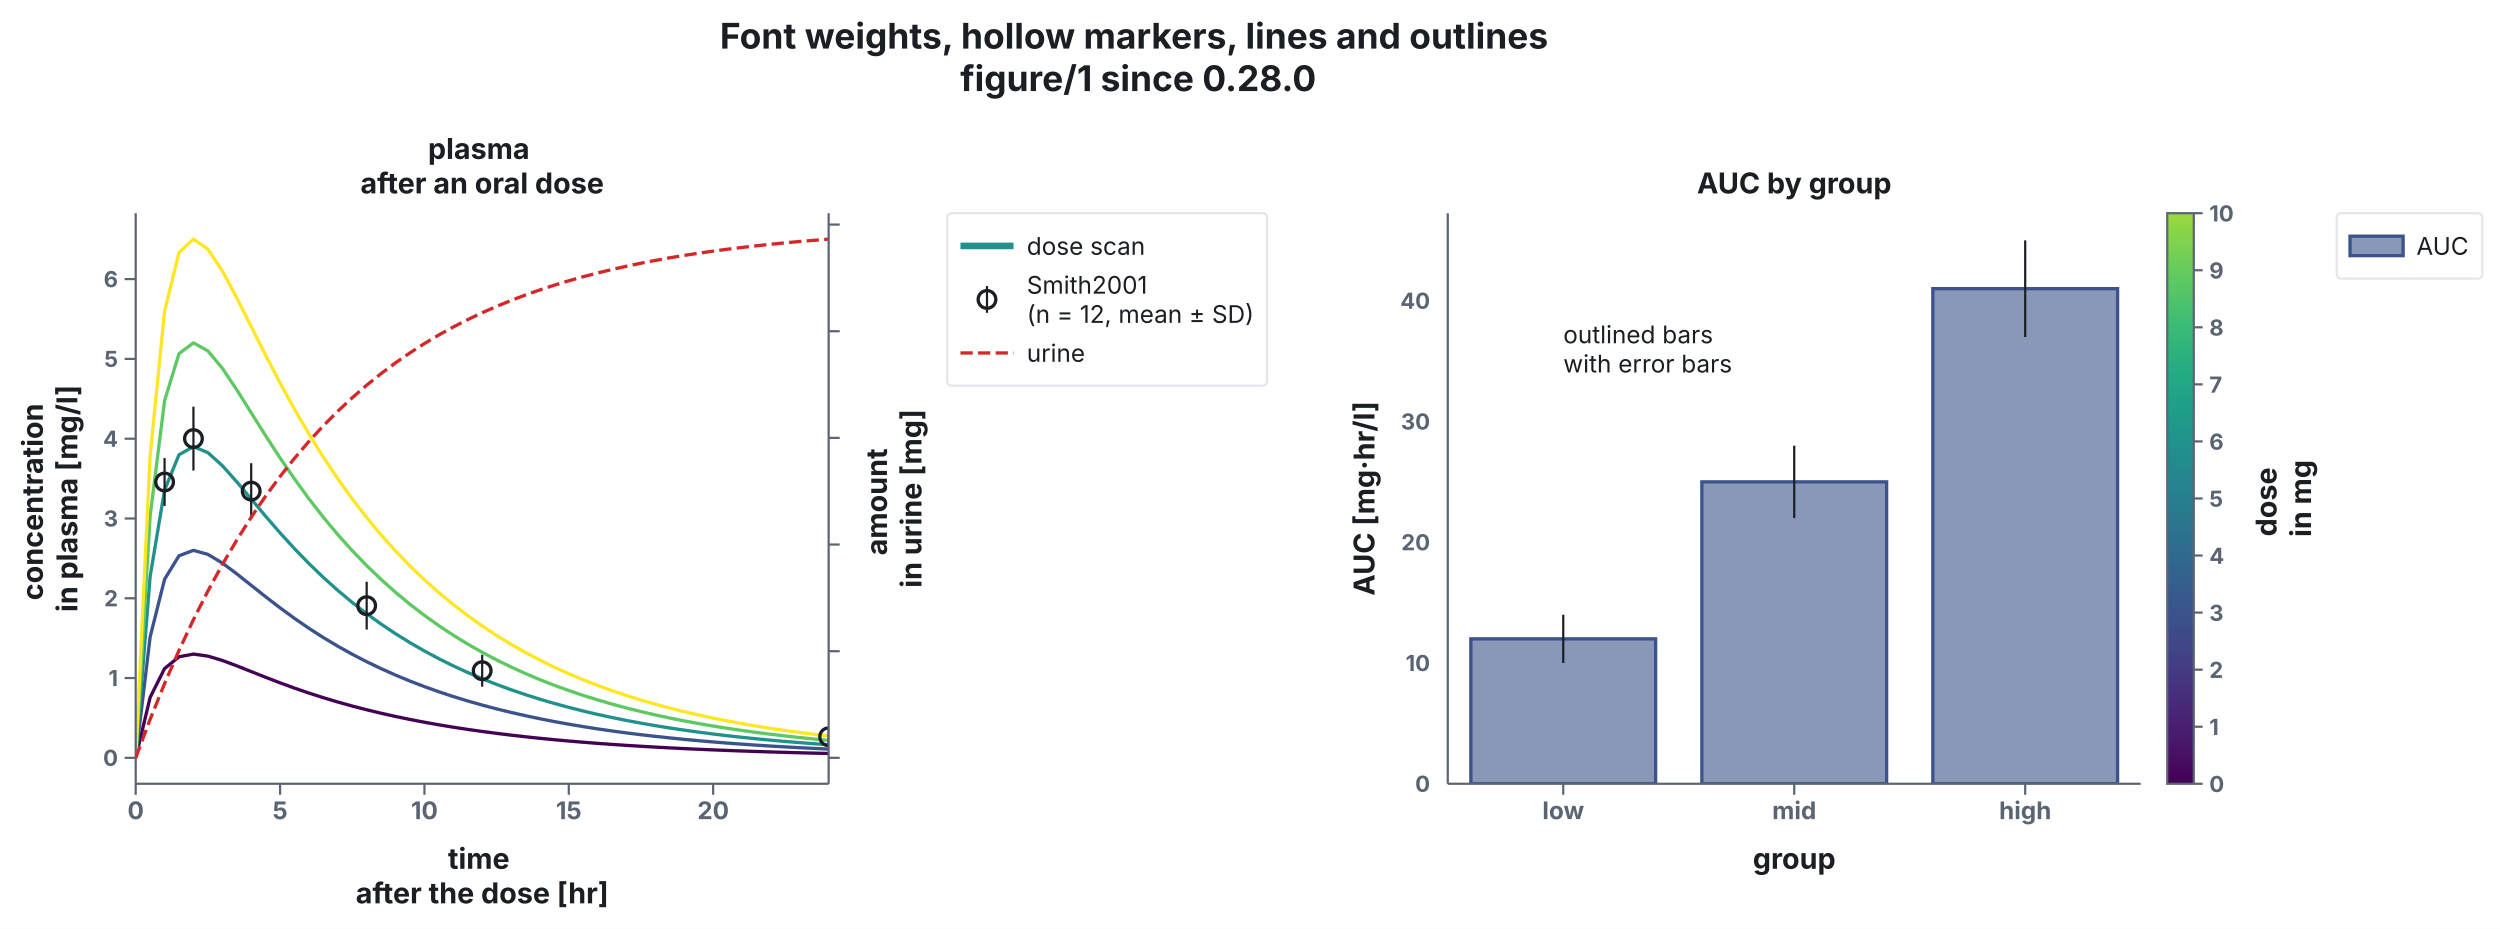
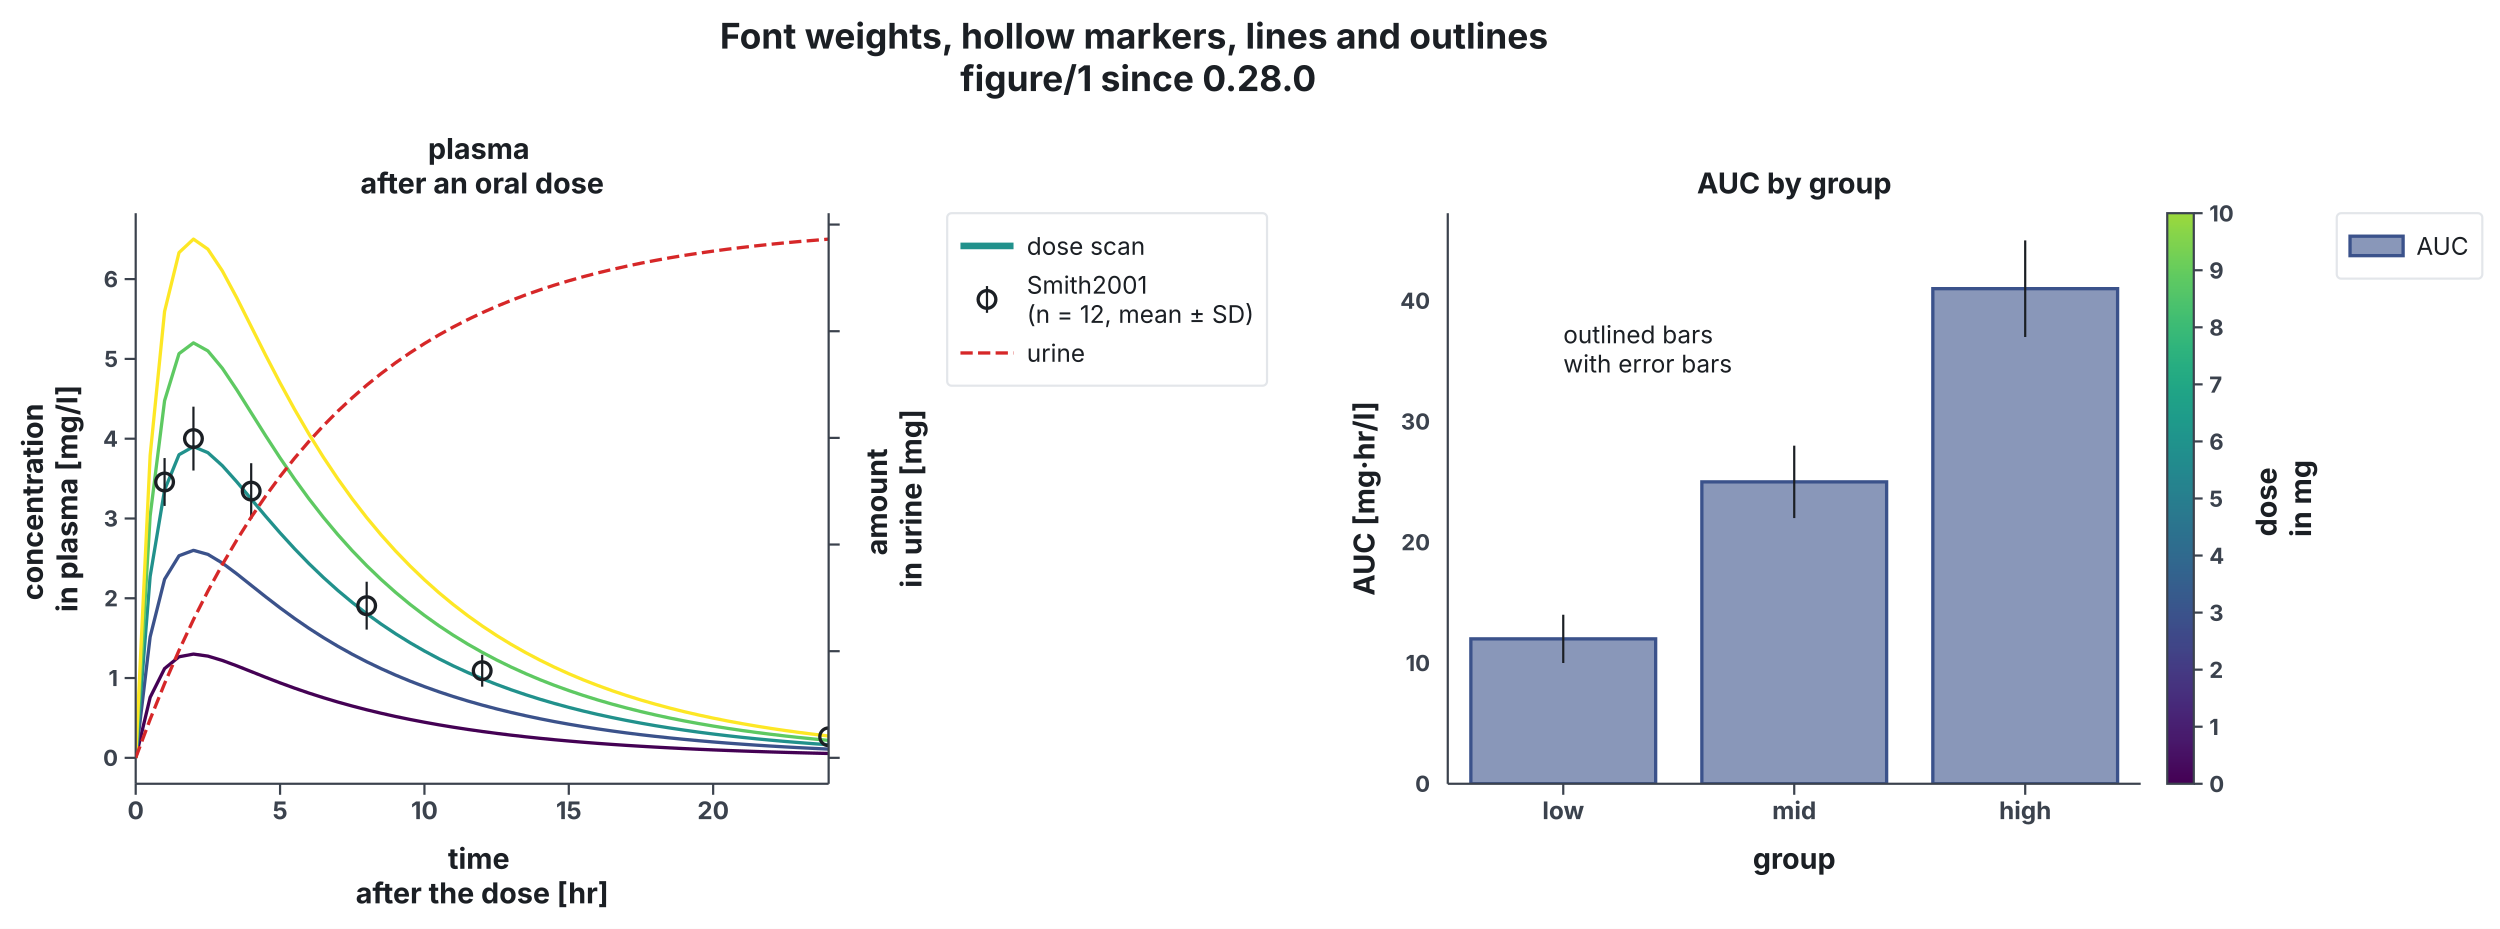
<svg xmlns="http://www.w3.org/2000/svg" width="1130.43" height="420" viewBox="0 0 1130.43 420" class="sbmlsim-figure" role="img" font-family="Inter, -apple-system, BlinkMacSystemFont, 'Segoe UI', Roboto, Helvetica, Arial, sans-serif">
  <defs>
-     <clipPath id="sbmlsim-7009ffb30b5c-p0-clip-0">
+     <clipPath id="sbmlsim-0379d52d88b1-p0-clip-0">
      <rect x="53.36" y="37.2" width="313.33" height="258" />
    </clipPath>
-     <clipPath id="sbmlsim-7009ffb30b5c-p0-o-clip-0">
+     <clipPath id="sbmlsim-0379d52d88b1-p0-o-clip-0">
      <rect x="53.36" y="37.2" width="313.33" height="258" />
    </clipPath>
-     <clipPath id="sbmlsim-7009ffb30b5c-p1-clip-0">
+     <clipPath id="sbmlsim-0379d52d88b1-p1-clip-0">
      <rect x="44.51" y="37.2" width="313.33" height="258" />
    </clipPath>
-     <linearGradient id="sbmlsim-7009ffb30b5c-p1-colorbar" x1="0" y1="1" x2="0" y2="0">
+     <linearGradient id="sbmlsim-0379d52d88b1-p1-colorbar" x1="0" y1="1" x2="0" y2="0">
      <stop offset="0" stop-color="#440154" />
      <stop offset="0.016" stop-color="#450559" />
      <stop offset="0.031" stop-color="#460a5d" />
      <stop offset="0.047" stop-color="#471063" />
      <stop offset="0.062" stop-color="#481467" />
      <stop offset="0.078" stop-color="#481a6c" />
      <stop offset="0.094" stop-color="#481d6f" />
      <stop offset="0.109" stop-color="#482173" />
      <stop offset="0.125" stop-color="#482677" />
      <stop offset="0.141" stop-color="#472a7a" />
      <stop offset="0.156" stop-color="#472f7d" />
      <stop offset="0.172" stop-color="#46337f" />
      <stop offset="0.188" stop-color="#453781" />
      <stop offset="0.203" stop-color="#443b84" />
      <stop offset="0.219" stop-color="#423f85" />
      <stop offset="0.234" stop-color="#414487" />
      <stop offset="0.25" stop-color="#3f4788" />
      <stop offset="0.266" stop-color="#3e4a89" />
      <stop offset="0.281" stop-color="#3c4f8a" />
      <stop offset="0.297" stop-color="#3b528b" />
      <stop offset="0.312" stop-color="#39568c" />
      <stop offset="0.328" stop-color="#375a8c" />
      <stop offset="0.344" stop-color="#365d8d" />
      <stop offset="0.359" stop-color="#34618d" />
      <stop offset="0.375" stop-color="#32648e" />
      <stop offset="0.391" stop-color="#31688e" />
      <stop offset="0.406" stop-color="#2f6b8e" />
      <stop offset="0.422" stop-color="#2e6e8e" />
      <stop offset="0.438" stop-color="#2c718e" />
      <stop offset="0.453" stop-color="#2b748e" />
      <stop offset="0.469" stop-color="#2a788e" />
      <stop offset="0.484" stop-color="#297b8e" />
      <stop offset="0.5" stop-color="#277e8e" />
      <stop offset="0.516" stop-color="#26828e" />
      <stop offset="0.531" stop-color="#25848e" />
      <stop offset="0.547" stop-color="#23888e" />
      <stop offset="0.562" stop-color="#228b8d" />
      <stop offset="0.578" stop-color="#218e8d" />
      <stop offset="0.594" stop-color="#20928c" />
      <stop offset="0.609" stop-color="#1f948c" />
      <stop offset="0.625" stop-color="#1f988b" />
      <stop offset="0.641" stop-color="#1e9b8a" />
      <stop offset="0.656" stop-color="#1f9e89" />
      <stop offset="0.672" stop-color="#1fa187" />
      <stop offset="0.688" stop-color="#20a486" />
      <stop offset="0.703" stop-color="#22a884" />
      <stop offset="0.719" stop-color="#25ab82" />
      <stop offset="0.734" stop-color="#27ad81" />
      <stop offset="0.75" stop-color="#2cb17e" />
      <stop offset="0.766" stop-color="#2fb47c" />
      <stop offset="0.781" stop-color="#35b779" />
      <stop offset="0.797" stop-color="#3aba76" />
      <stop offset="0.812" stop-color="#3fbc73" />
      <stop offset="0.828" stop-color="#46c06f" />
      <stop offset="0.844" stop-color="#4cc26c" />
      <stop offset="0.859" stop-color="#54c568" />
      <stop offset="0.875" stop-color="#5ac864" />
      <stop offset="0.891" stop-color="#60ca60" />
      <stop offset="0.906" stop-color="#69cd5b" />
      <stop offset="0.922" stop-color="#70cf57" />
      <stop offset="0.938" stop-color="#7ad151" />
      <stop offset="0.953" stop-color="#81d34d" />
      <stop offset="0.969" stop-color="#89d548" />
      <stop offset="0.984" stop-color="#93d741" />
      <stop offset="1" stop-color="#9bd93c" />
    </linearGradient>
  </defs>
  <g class="charton-background">
    <rect x="0" y="0" width="1130.43" height="420" fill="#ffffff" />
  </g>
  <g class="sbmlsim-figure-title">
    <text x="514.66" y="25.6" font-size="16" font-weight="bold" text-anchor="middle" dominant-baseline="middle" fill="#1b1f24">
      <tspan x="514.66" y="16">Font weights, hollow markers, lines and outlines</tspan>
      <tspan x="514.66" y="35.2">figure/1 since 0.28.0</tspan>
    </text>
  </g>
  <svg class="sbmlsim-plot" data-plot="pk" x="8" y="59.2" width="411" height="353" overflow="visible">
    <g class="charton-title">
      <text x="210.03" y="23.4" font-size="13" fill="#1b1f24" text-anchor="middle" dominant-baseline="middle" font-weight="bold">
        <tspan x="210.03" y="7.8">plasma</tspan>
        <tspan x="210.03" y="23.4">after an oral dose</tspan>
      </text>
    </g>
-     <g class="charton-plot" clip-path="url(#sbmlsim-7009ffb30b5c-p0-clip-0)">
+     <g class="charton-plot" clip-path="url(#sbmlsim-0379d52d88b1-p0-clip-0)">
      <g class="sbmlsim-element sbmlsim-curve" data-element="scan0" data-legend="scan">
        <g class="charton-mark charton-mark-path">
          <path d="M53.36 283.47L59.89 256.13L66.42 243.1L72.95 237.78L79.47 236.56L86 237.47L92.53 239.44L99.06 241.87L105.58 244.46L112.11 247.06L118.64 249.57L125.17 251.95L131.69 254.19L138.22 256.28L144.75 258.24L151.28 260.05L157.8 261.74L164.33 263.31L170.86 264.77L177.39 266.12L183.92 267.37L190.44 268.54L196.97 269.62L203.5 270.62L210.03 271.55L216.55 272.41L223.08 273.21L229.61 273.95L236.14 274.64L242.66 275.28L249.19 275.87L255.72 276.42L262.25 276.93L268.77 277.4L275.3 277.84L281.83 278.24L288.36 278.62L294.88 278.97L301.41 279.3L307.94 279.6L314.47 279.88L321 280.14L327.52 280.38L334.05 280.6L340.58 280.81L347.11 281L353.63 281.18L360.16 281.35L366.69 281.5" fill="none" stroke="#440154" stroke-width="1.5" stroke-linejoin="round" />
        </g>
      </g>
      <g class="sbmlsim-element sbmlsim-curve" data-element="scan1" data-legend="scan">
        <g class="charton-mark charton-mark-path">
          <path d="M53.36 283.47L59.89 228.79L66.42 202.73L72.95 192.09L79.47 189.65L86 191.47L92.53 195.4L99.06 200.27L105.58 205.46L112.11 210.64L118.64 215.66L125.17 220.43L131.69 224.91L138.22 229.1L144.75 233L151.28 236.64L157.8 240.02L164.33 243.15L170.86 246.06L177.39 248.77L183.92 251.27L190.44 253.6L196.97 255.76L203.5 257.76L210.03 259.62L216.55 261.34L223.08 262.94L229.61 264.42L236.14 265.8L242.66 267.08L249.19 268.26L255.72 269.36L262.25 270.38L268.77 271.33L275.3 272.21L281.83 273.02L288.36 273.77L294.88 274.47L301.41 275.12L307.94 275.73L314.47 276.29L321 276.81L327.52 277.29L334.05 277.74L340.58 278.15L347.11 278.53L353.63 278.89L360.16 279.22L366.69 279.53" fill="none" stroke="#3b528b" stroke-width="1.5" stroke-linejoin="round" />
        </g>
      </g>
      <g class="sbmlsim-element sbmlsim-curve" data-element="scan2" data-legend="scan">
        <g class="charton-mark charton-mark-path">
          <path d="M53.36 283.47L59.89 201.44L66.42 162.35L72.95 146.4L79.47 142.75L86 145.47L92.53 151.36L99.06 158.66L105.58 166.45L112.11 174.23L118.64 181.76L125.17 188.9L131.69 195.63L138.22 201.91L144.75 207.77L151.28 213.22L157.8 218.29L164.33 222.99L170.86 227.36L177.39 231.41L183.92 235.17L190.44 238.66L196.97 241.9L203.5 244.9L210.03 247.69L216.55 250.28L223.08 252.68L229.61 254.9L236.14 256.97L242.66 258.88L249.19 260.66L255.72 262.31L262.25 263.84L268.77 265.25L275.3 266.57L281.83 267.79L288.36 268.93L294.88 269.98L301.41 270.95L307.94 271.86L314.47 272.7L321 273.48L327.52 274.2L334.05 274.87L340.58 275.49L347.11 276.07L353.63 276.6L360.16 277.1L366.69 277.56" fill="none" stroke="#21918c" stroke-width="1.5" stroke-linejoin="round" />
        </g>
      </g>
      <g class="sbmlsim-element sbmlsim-curve" data-element="scan3" data-legend="scan">
        <g class="charton-mark charton-mark-path">
          <path d="M53.36 283.47L59.89 174.1L66.42 121.98L72.95 100.71L79.47 95.84L86 99.47L92.53 107.32L99.06 117.06L105.58 127.44L112.11 137.82L118.64 147.85L125.17 157.38L131.69 166.34L138.22 174.72L144.75 182.54L151.28 189.81L157.8 196.56L164.33 202.83L170.86 208.65L177.39 214.06L183.92 219.07L190.44 223.73L196.97 228.04L203.5 232.05L210.03 235.76L216.55 239.21L223.08 242.41L229.61 245.37L236.14 248.13L242.66 250.68L249.19 253.05L255.72 255.25L262.25 257.29L268.77 259.18L275.3 260.93L281.83 262.57L288.36 264.08L294.88 265.48L301.41 266.78L307.94 267.98L314.47 269.1L321 270.14L327.52 271.11L334.05 272L340.58 272.83L347.11 273.6L353.63 274.31L360.16 274.97L366.69 275.59" fill="none" stroke="#5ec962" stroke-width="1.5" stroke-linejoin="round" />
        </g>
      </g>
      <g class="sbmlsim-element sbmlsim-curve" data-element="scan4" data-legend="scan">
        <g class="charton-mark charton-mark-path">
          <path d="M53.36 283.47L59.89 146.76L66.42 81.61L72.95 55.02L79.47 48.93L86 53.47L92.53 63.29L99.06 75.46L105.58 88.44L112.11 101.41L118.64 113.94L125.17 125.86L131.69 137.06L138.22 147.54L144.75 157.3L151.28 166.39L157.8 174.83L164.33 182.67L170.86 189.95L177.39 196.7L183.92 202.97L190.44 208.79L196.97 214.18L203.5 219.19L210.03 223.84L216.55 228.15L223.08 232.14L229.61 235.85L236.14 239.29L242.66 242.48L249.19 245.45L255.72 248.2L262.25 250.74L268.77 253.11L275.3 255.3L281.83 257.34L288.36 259.22L294.88 260.98L301.41 262.61L307.94 264.11L314.47 265.51L321 266.81L327.52 268.01L334.05 269.13L340.58 270.17L347.11 271.13L353.63 272.02L360.16 272.85L366.69 273.62" fill="none" stroke="#fde725" stroke-width="1.5" stroke-linejoin="round" />
        </g>
      </g>
      <g class="sbmlsim-element sbmlsim-curve" data-element="data" data-legend="data">
        <g class="charton-mark charton-mark-path">
          <path d="M66.42 169.57L66.42 147.93M79.47 153.55L79.47 124.69M105.58 175.49L105.58 150.24M157.8 225.49L157.8 203.85M210.03 251.29L210.03 236.86M366.69 277.56L366.69 270.34" fill="none" stroke="#1b1f24" stroke-width="1" stroke-linejoin="round" />
        </g>
        <g class="charton-mark charton-mark-point">
          <circle cx="66.42" cy="158.75" r="4" fill="none" stroke="#1b1f24" stroke-width="1.5" />
          <circle cx="79.47" cy="139.12" r="4" fill="none" stroke="#1b1f24" stroke-width="1.5" />
          <circle cx="105.58" cy="162.86" r="4" fill="none" stroke="#1b1f24" stroke-width="1.5" />
          <circle cx="157.8" cy="214.67" r="4" fill="none" stroke="#1b1f24" stroke-width="1.5" />
          <circle cx="210.03" cy="244.08" r="4" fill="none" stroke="#1b1f24" stroke-width="1.5" />
          <circle cx="366.69" cy="273.95" r="4" fill="none" stroke="#1b1f24" stroke-width="1.5" />
        </g>
      </g>
    </g>
    <g class="charton-axis charton-axis-x" data-axis="x">
      <g class="charton-axis-line">
-         <path d="M53.36 295.2L366.69 295.2" fill="none" stroke="#5b6472" stroke-width="1" stroke-linejoin="round" />
+         <path d="M53.36 295.2L366.69 295.2" fill="none" stroke="#3b424d" stroke-width="1" stroke-linejoin="round" />
      </g>
      <g class="charton-tick">
-         <path d="M53.36 295.2L53.36 300.2" fill="none" stroke="#5b6472" stroke-width="1" stroke-linejoin="round" />
-         <path d="M118.64 295.2L118.64 300.2" fill="none" stroke="#5b6472" stroke-width="1" stroke-linejoin="round" />
-         <path d="M183.92 295.2L183.92 300.2" fill="none" stroke="#5b6472" stroke-width="1" stroke-linejoin="round" />
-         <path d="M249.19 295.2L249.19 300.2" fill="none" stroke="#5b6472" stroke-width="1" stroke-linejoin="round" />
-         <path d="M314.47 295.2L314.47 300.2" fill="none" stroke="#5b6472" stroke-width="1" stroke-linejoin="round" />
+         <path d="M53.36 295.2L53.36 300.2" fill="none" stroke="#3b424d" stroke-width="1" stroke-linejoin="round" />
+         <path d="M118.64 295.2L118.64 300.2" fill="none" stroke="#3b424d" stroke-width="1" stroke-linejoin="round" />
+         <path d="M183.92 295.2L183.92 300.2" fill="none" stroke="#3b424d" stroke-width="1" stroke-linejoin="round" />
+         <path d="M249.19 295.2L249.19 300.2" fill="none" stroke="#3b424d" stroke-width="1" stroke-linejoin="round" />
+         <path d="M314.47 295.2L314.47 300.2" fill="none" stroke="#3b424d" stroke-width="1" stroke-linejoin="round" />
      </g>
      <g class="charton-tick-label">
-         <text x="53.36" y="303.2" font-size="11" fill="#5b6472" text-anchor="middle" dominant-baseline="hanging" font-weight="bold">0</text>
-         <text x="118.64" y="303.2" font-size="11" fill="#5b6472" text-anchor="middle" dominant-baseline="hanging" font-weight="bold">5</text>
-         <text x="183.92" y="303.2" font-size="11" fill="#5b6472" text-anchor="middle" dominant-baseline="hanging" font-weight="bold">10</text>
-         <text x="249.19" y="303.2" font-size="11" fill="#5b6472" text-anchor="middle" dominant-baseline="hanging" font-weight="bold">15</text>
-         <text x="314.47" y="303.2" font-size="11" fill="#5b6472" text-anchor="middle" dominant-baseline="hanging" font-weight="bold">20</text>
+         <text x="53.36" y="303.2" font-size="11" fill="#3b424d" text-anchor="middle" dominant-baseline="hanging" font-weight="bold">0</text>
+         <text x="118.64" y="303.2" font-size="11" fill="#3b424d" text-anchor="middle" dominant-baseline="hanging" font-weight="bold">5</text>
+         <text x="183.92" y="303.2" font-size="11" fill="#3b424d" text-anchor="middle" dominant-baseline="hanging" font-weight="bold">10</text>
+         <text x="249.19" y="303.2" font-size="11" fill="#3b424d" text-anchor="middle" dominant-baseline="hanging" font-weight="bold">15</text>
+         <text x="314.47" y="303.2" font-size="11" fill="#3b424d" text-anchor="middle" dominant-baseline="hanging" font-weight="bold">20</text>
      </g>
      <g class="charton-axis-title">
        <text x="210.03" y="324.2" font-size="13" font-weight="bold" fill="#1b1f24" text-anchor="middle" dominant-baseline="hanging">
          <tspan x="210.03" y="324.2">time</tspan>
          <tspan x="210.03" y="339.8">after the dose [hr]</tspan>
        </text>
      </g>
    </g>
    <g class="charton-axis charton-axis-y" data-axis="y">
      <g class="charton-axis-line">
-         <path d="M53.36 37.2L53.36 295.2" fill="none" stroke="#5b6472" stroke-width="1" stroke-linejoin="round" />
+         <path d="M53.36 37.2L53.36 295.2" fill="none" stroke="#3b424d" stroke-width="1" stroke-linejoin="round" />
      </g>
      <g class="charton-tick">
-         <path d="M53.36 283.47L48.36 283.47" fill="none" stroke="#5b6472" stroke-width="1" stroke-linejoin="round" />
-         <path d="M53.36 247.39L48.36 247.39" fill="none" stroke="#5b6472" stroke-width="1" stroke-linejoin="round" />
-         <path d="M53.36 211.32L48.36 211.32" fill="none" stroke="#5b6472" stroke-width="1" stroke-linejoin="round" />
-         <path d="M53.36 175.24L48.36 175.24" fill="none" stroke="#5b6472" stroke-width="1" stroke-linejoin="round" />
-         <path d="M53.36 139.16L48.36 139.16" fill="none" stroke="#5b6472" stroke-width="1" stroke-linejoin="round" />
-         <path d="M53.36 103.08L48.36 103.08" fill="none" stroke="#5b6472" stroke-width="1" stroke-linejoin="round" />
-         <path d="M53.36 67L48.36 67" fill="none" stroke="#5b6472" stroke-width="1" stroke-linejoin="round" />
+         <path d="M53.36 283.47L48.36 283.47" fill="none" stroke="#3b424d" stroke-width="1" stroke-linejoin="round" />
+         <path d="M53.36 247.39L48.36 247.39" fill="none" stroke="#3b424d" stroke-width="1" stroke-linejoin="round" />
+         <path d="M53.36 211.32L48.36 211.32" fill="none" stroke="#3b424d" stroke-width="1" stroke-linejoin="round" />
+         <path d="M53.36 175.24L48.36 175.24" fill="none" stroke="#3b424d" stroke-width="1" stroke-linejoin="round" />
+         <path d="M53.36 139.16L48.36 139.16" fill="none" stroke="#3b424d" stroke-width="1" stroke-linejoin="round" />
+         <path d="M53.36 103.08L48.36 103.08" fill="none" stroke="#3b424d" stroke-width="1" stroke-linejoin="round" />
+         <path d="M53.36 67L48.36 67" fill="none" stroke="#3b424d" stroke-width="1" stroke-linejoin="round" />
      </g>
      <g class="charton-tick-label">
-         <text x="45.36" y="283.47" font-size="10" fill="#5b6472" text-anchor="end" dominant-baseline="central" font-weight="bold">0</text>
-         <text x="45.36" y="247.39" font-size="10" fill="#5b6472" text-anchor="end" dominant-baseline="central" font-weight="bold">1</text>
-         <text x="45.36" y="211.32" font-size="10" fill="#5b6472" text-anchor="end" dominant-baseline="central" font-weight="bold">2</text>
-         <text x="45.36" y="175.24" font-size="10" fill="#5b6472" text-anchor="end" dominant-baseline="central" font-weight="bold">3</text>
-         <text x="45.36" y="139.16" font-size="10" fill="#5b6472" text-anchor="end" dominant-baseline="central" font-weight="bold">4</text>
-         <text x="45.36" y="103.08" font-size="10" fill="#5b6472" text-anchor="end" dominant-baseline="central" font-weight="bold">5</text>
-         <text x="45.36" y="67" font-size="10" fill="#5b6472" text-anchor="end" dominant-baseline="central" font-weight="bold">6</text>
+         <text x="45.36" y="283.47" font-size="10" fill="#3b424d" text-anchor="end" dominant-baseline="central" font-weight="bold">0</text>
+         <text x="45.36" y="247.39" font-size="10" fill="#3b424d" text-anchor="end" dominant-baseline="central" font-weight="bold">1</text>
+         <text x="45.36" y="211.32" font-size="10" fill="#3b424d" text-anchor="end" dominant-baseline="central" font-weight="bold">2</text>
+         <text x="45.36" y="175.24" font-size="10" fill="#3b424d" text-anchor="end" dominant-baseline="central" font-weight="bold">3</text>
+         <text x="45.36" y="139.16" font-size="10" fill="#3b424d" text-anchor="end" dominant-baseline="central" font-weight="bold">4</text>
+         <text x="45.36" y="103.08" font-size="10" fill="#3b424d" text-anchor="end" dominant-baseline="central" font-weight="bold">5</text>
+         <text x="45.36" y="67" font-size="10" fill="#3b424d" text-anchor="end" dominant-baseline="central" font-weight="bold">6</text>
      </g>
      <g class="charton-axis-title">
        <text x="22.1" y="166.2" font-size="13" font-weight="bold" fill="#1b1f24" text-anchor="middle" dominant-baseline="middle" transform="rotate(-90 22.1 166.2)">
          <tspan x="22.1" y="150.6">concentration</tspan>
          <tspan x="22.1" y="166.2">in plasma [mg/l]</tspan>
        </text>
      </g>
    </g>
-     <g class="charton-plot" clip-path="url(#sbmlsim-7009ffb30b5c-p0-o-clip-0)">
+     <g class="charton-plot" clip-path="url(#sbmlsim-0379d52d88b1-p0-o-clip-0)">
      <g class="sbmlsim-element sbmlsim-curve" data-element="urine_y2" data-legend="urine_y2">
        <g class="charton-mark charton-mark-path">
          <path d="M53.36 283.47L59.89 266.04L66.42 249.88L72.95 234.89L79.47 220.97L86 208.07L92.53 196.09L99.06 185L105.58 174.68L112.11 165.13L118.64 156.25L125.17 148.01L131.69 140.39L138.22 133.3L144.75 126.72L151.28 120.64L157.8 114.97L164.33 109.72L170.86 104.84L177.39 100.34L183.92 96.14L190.44 92.26L196.97 88.64L203.5 85.31L210.03 82.2L216.55 79.33L223.08 76.66L229.61 74.17L236.14 71.88L242.66 69.74L249.19 67.76L255.72 65.93L262.25 64.21L268.77 62.65L275.3 61.18L281.83 59.8L288.36 58.55L294.88 57.37L301.41 56.28L307.94 55.29L314.47 54.35L321 53.48L327.52 52.69L334.05 51.94L340.58 51.24L347.11 50.59L353.63 49.99L360.16 49.46L366.69 48.93" fill="none" stroke="#d62728" stroke-width="1.5" stroke-dasharray="5.55 2.4" stroke-linejoin="round" />
        </g>
      </g>
    </g>
    <g class="charton-axis charton-axis-y2" data-axis="y2">
      <g class="charton-axis-line">
-         <path d="M366.69 37.2L366.69 295.2" fill="none" stroke="#5b6472" stroke-width="1" />
+         <path d="M366.69 37.2L366.69 295.2" fill="none" stroke="#3b424d" stroke-width="1" />
      </g>
      <g class="charton-tick">
-         <path d="M366.69 283.47L371.69 283.47" fill="none" stroke="#5b6472" stroke-width="1" />
-         <path d="M366.69 235.25L371.69 235.25" fill="none" stroke="#5b6472" stroke-width="1" />
-         <path d="M366.69 187.02L371.69 187.02" fill="none" stroke="#5b6472" stroke-width="1" />
-         <path d="M366.69 138.8L371.69 138.8" fill="none" stroke="#5b6472" stroke-width="1" />
-         <path d="M366.69 90.57L371.69 90.57" fill="none" stroke="#5b6472" stroke-width="1" />
-         <path d="M366.69 42.34L371.69 42.34" fill="none" stroke="#5b6472" stroke-width="1" />
+         <path d="M366.69 283.47L371.69 283.47" fill="none" stroke="#3b424d" stroke-width="1" />
+         <path d="M366.69 235.25L371.69 235.25" fill="none" stroke="#3b424d" stroke-width="1" />
+         <path d="M366.69 187.02L371.69 187.02" fill="none" stroke="#3b424d" stroke-width="1" />
+         <path d="M366.69 138.8L371.69 138.8" fill="none" stroke="#3b424d" stroke-width="1" />
+         <path d="M366.69 90.57L371.69 90.57" fill="none" stroke="#3b424d" stroke-width="1" />
+         <path d="M366.69 42.34L371.69 42.34" fill="none" stroke="#3b424d" stroke-width="1" />
      </g>
      <g class="charton-axis-title">
        <text x="388.19" y="166.2" font-size="13" font-weight="bold" fill="#1b1f24" text-anchor="middle" dominant-baseline="middle" transform="rotate(-90 388.19 166.2)">
          <tspan x="388.19" y="166.2">amount</tspan>
          <tspan x="388.19" y="181.8">in urine [mg]</tspan>
        </text>
      </g>
    </g>
  </svg>
  <svg class="sbmlsim-plot" data-plot="bars" x="610.13" y="59.2" width="437" height="353" overflow="visible">
    <g class="charton-title">
      <text x="201.17" y="23.4" font-size="13" fill="#1b1f24" text-anchor="middle" dominant-baseline="middle" font-weight="bold">AUC by group</text>
    </g>
-     <g class="charton-plot" clip-path="url(#sbmlsim-7009ffb30b5c-p1-clip-0)">
+     <g class="charton-plot" clip-path="url(#sbmlsim-0379d52d88b1-p1-clip-0)">
      <g class="sbmlsim-element sbmlsim-bar" data-element="auc" data-legend="auc">
        <g class="charton-mark charton-mark-polygon">
          <path d="M54.95 295.2L138.51 295.2L138.51 229.68L54.95 229.68Z" fill="#3b528b" opacity="0.6" />
          <path d="M54.95 295.2L138.51 295.2L138.51 229.68L54.95 229.68Z" fill="none" stroke="#3b528b" stroke-width="1.5" />
          <path d="M159.4 295.2L242.95 295.2L242.95 158.69L159.4 158.69Z" fill="#3b528b" opacity="0.6" />
          <path d="M159.4 295.2L242.95 295.2L242.95 158.69L159.4 158.69Z" fill="none" stroke="#3b528b" stroke-width="1.5" />
          <path d="M263.84 295.2L347.39 295.2L347.39 71.33L263.84 71.33Z" fill="#3b528b" opacity="0.6" />
          <path d="M263.84 295.2L347.39 295.2L347.39 71.33L263.84 71.33Z" fill="none" stroke="#3b528b" stroke-width="1.5" />
        </g>
        <g class="charton-mark charton-mark-path">
          <path d="M96.73 240.6L96.73 218.76M201.17 175.07L201.17 142.31M305.61 93.17L305.61 49.49" fill="none" stroke="#1b1f24" stroke-width="1" stroke-linejoin="round" />
        </g>
      </g>
      <g class="sbmlsim-element sbmlsim-text" data-element="note">
        <g class="charton-mark charton-mark-text">
          <text x="96.73" y="98.63" font-size="11" fill="#1b1f24" dominant-baseline="middle">
            <tspan x="96.73" y="92.03">outlined bars</tspan>
            <tspan x="96.73" y="105.23">with error bars</tspan>
          </text>
        </g>
      </g>
    </g>
    <g class="charton-axis charton-axis-x" data-axis="x">
      <g class="charton-axis-line">
-         <path d="M44.51 295.2L357.84 295.2" fill="none" stroke="#5b6472" stroke-width="1" stroke-linejoin="round" />
+         <path d="M44.51 295.2L357.84 295.2" fill="none" stroke="#3b424d" stroke-width="1" stroke-linejoin="round" />
      </g>
      <g class="charton-tick">
-         <path d="M96.73 295.2L96.73 300.2" fill="none" stroke="#5b6472" stroke-width="1" stroke-linejoin="round" />
-         <path d="M201.17 295.2L201.17 300.2" fill="none" stroke="#5b6472" stroke-width="1" stroke-linejoin="round" />
-         <path d="M305.61 295.2L305.61 300.2" fill="none" stroke="#5b6472" stroke-width="1" stroke-linejoin="round" />
+         <path d="M96.73 295.2L96.73 300.2" fill="none" stroke="#3b424d" stroke-width="1" stroke-linejoin="round" />
+         <path d="M201.17 295.2L201.17 300.2" fill="none" stroke="#3b424d" stroke-width="1" stroke-linejoin="round" />
+         <path d="M305.61 295.2L305.61 300.2" fill="none" stroke="#3b424d" stroke-width="1" stroke-linejoin="round" />
      </g>
      <g class="charton-tick-label">
-         <text x="96.73" y="303.2" font-size="11" fill="#5b6472" text-anchor="middle" dominant-baseline="hanging" font-weight="bold">low</text>
-         <text x="201.17" y="303.2" font-size="11" fill="#5b6472" text-anchor="middle" dominant-baseline="hanging" font-weight="bold">mid</text>
-         <text x="305.61" y="303.2" font-size="11" fill="#5b6472" text-anchor="middle" dominant-baseline="hanging" font-weight="bold">high</text>
+         <text x="96.73" y="303.2" font-size="11" fill="#3b424d" text-anchor="middle" dominant-baseline="hanging" font-weight="bold">low</text>
+         <text x="201.17" y="303.2" font-size="11" fill="#3b424d" text-anchor="middle" dominant-baseline="hanging" font-weight="bold">mid</text>
+         <text x="305.61" y="303.2" font-size="11" fill="#3b424d" text-anchor="middle" dominant-baseline="hanging" font-weight="bold">high</text>
      </g>
      <g class="charton-axis-title">
        <text x="201.17" y="324.2" font-size="13" font-weight="bold" fill="#1b1f24" text-anchor="middle" dominant-baseline="hanging">group</text>
      </g>
    </g>
    <g class="charton-axis charton-axis-y" data-axis="y">
      <g class="charton-axis-line">
-         <path d="M44.51 37.2L44.51 295.2" fill="none" stroke="#5b6472" stroke-width="1" stroke-linejoin="round" />
+         <path d="M44.51 37.2L44.51 295.2" fill="none" stroke="#3b424d" stroke-width="1" stroke-linejoin="round" />
      </g>
      <g class="charton-tick-label">
-         <text x="36.51" y="295.2" font-size="10" fill="#5b6472" text-anchor="end" dominant-baseline="central" font-weight="bold">0</text>
-         <text x="36.51" y="240.6" font-size="10" fill="#5b6472" text-anchor="end" dominant-baseline="central" font-weight="bold">10</text>
-         <text x="36.51" y="185.99" font-size="10" fill="#5b6472" text-anchor="end" dominant-baseline="central" font-weight="bold">20</text>
-         <text x="36.51" y="131.39" font-size="10" fill="#5b6472" text-anchor="end" dominant-baseline="central" font-weight="bold">30</text>
-         <text x="36.51" y="76.79" font-size="10" fill="#5b6472" text-anchor="end" dominant-baseline="central" font-weight="bold">40</text>
+         <text x="36.51" y="295.2" font-size="10" fill="#3b424d" text-anchor="end" dominant-baseline="central" font-weight="bold">0</text>
+         <text x="36.51" y="240.6" font-size="10" fill="#3b424d" text-anchor="end" dominant-baseline="central" font-weight="bold">10</text>
+         <text x="36.51" y="185.99" font-size="10" fill="#3b424d" text-anchor="end" dominant-baseline="central" font-weight="bold">20</text>
+         <text x="36.51" y="131.39" font-size="10" fill="#3b424d" text-anchor="end" dominant-baseline="central" font-weight="bold">30</text>
+         <text x="36.51" y="76.79" font-size="10" fill="#3b424d" text-anchor="end" dominant-baseline="central" font-weight="bold">40</text>
      </g>
      <g class="charton-axis-title">
        <text x="6.5" y="166.2" font-size="13" font-weight="bold" fill="#1b1f24" text-anchor="middle" dominant-baseline="middle" transform="rotate(-90 6.5 166.2)">AUC [mg·hr/l]</text>
      </g>
    </g>
    <g class="sbmlsim-colorbar">
-       <rect x="369.84" y="37.2" width="12" height="258" fill="url(#sbmlsim-7009ffb30b5c-p1-colorbar)" />
-       <rect x="369.84" y="37.2" width="12" height="258" fill="none" stroke="#5b6472" stroke-width="1" />
-       <g class="sbmlsim-colorbar-ticks" stroke="#5b6472" stroke-width="1">
+       <rect x="369.84" y="37.2" width="12" height="258" fill="url(#sbmlsim-0379d52d88b1-p1-colorbar)" />
+       <rect x="369.84" y="37.2" width="12" height="258" fill="none" stroke="#3b424d" stroke-width="1" />
+       <g class="sbmlsim-colorbar-ticks" stroke="#3b424d" stroke-width="1">
        <line x1="381.84" y1="295.2" x2="385.84" y2="295.2" />
        <line x1="381.84" y1="269.4" x2="385.84" y2="269.4" />
        <line x1="381.84" y1="243.6" x2="385.84" y2="243.6" />
        <line x1="381.84" y1="217.8" x2="385.84" y2="217.8" />
        <line x1="381.84" y1="192" x2="385.84" y2="192" />
        <line x1="381.84" y1="166.2" x2="385.84" y2="166.2" />
        <line x1="381.84" y1="140.4" x2="385.84" y2="140.4" />
        <line x1="381.84" y1="114.6" x2="385.84" y2="114.6" />
        <line x1="381.84" y1="88.8" x2="385.84" y2="88.8" />
        <line x1="381.84" y1="63" x2="385.84" y2="63" />
        <line x1="381.84" y1="37.2" x2="385.84" y2="37.2" />
      </g>
-       <g class="sbmlsim-colorbar-tick-labels" fill="#5b6472" font-size="10" font-weight="bold">
+       <g class="sbmlsim-colorbar-tick-labels" fill="#3b424d" font-size="10" font-weight="bold">
        <text x="388.84" y="295.2" dominant-baseline="middle">0</text>
        <text x="388.84" y="269.4" dominant-baseline="middle">1</text>
        <text x="388.84" y="243.6" dominant-baseline="middle">2</text>
        <text x="388.84" y="217.8" dominant-baseline="middle">3</text>
        <text x="388.84" y="192" dominant-baseline="middle">4</text>
        <text x="388.84" y="166.2" dominant-baseline="middle">5</text>
        <text x="388.84" y="140.4" dominant-baseline="middle">6</text>
        <text x="388.84" y="114.6" dominant-baseline="middle">7</text>
        <text x="388.84" y="88.8" dominant-baseline="middle">8</text>
        <text x="388.84" y="63" dominant-baseline="middle">9</text>
        <text x="388.84" y="37.2" dominant-baseline="middle">10</text>
      </g>
      <g class="sbmlsim-colorbar-label">
        <text x="414.39" y="166.2" font-size="13" font-weight="bold" fill="#1b1f24" text-anchor="middle" dominant-baseline="middle" transform="rotate(-90 414.39 166.2)">
          <tspan x="414.39" y="166.2">dose</tspan>
          <tspan x="414.39" y="181.8">in mg</tspan>
        </text>
      </g>
    </g>
  </svg>
  <g class="sbmlsim-legend" data-plot="pk">
    <rect class="sbmlsim-legend-frame" x="428.29" y="96.4" width="144.62" height="78" rx="2" fill="#ffffff" fill-opacity="0.85" stroke="#e3e6ea" stroke-width="1" />
    <g class="sbmlsim-legend-entry" data-legend="scan">
      <g class="sbmlsim-legend-swatch" transform="translate(434.29 111.2)">
        <path d="M0 0L24 0" fill="none" stroke="#21918c" stroke-width="3" />
      </g>
      <text class="sbmlsim-legend-label" x="464.29" y="111.2" font-size="11" fill="#1b1f24" dominant-baseline="central">dose scan</text>
    </g>
    <g class="sbmlsim-legend-entry" data-legend="data">
      <g class="sbmlsim-legend-swatch" transform="translate(434.29 135.4)">
        <path d="M12 -6.05L12 6.05" fill="none" stroke="#1b1f24" stroke-width="1" />
        <circle cx="12" cy="0" r="4" fill="none" stroke="#1b1f24" stroke-width="1.5" />
      </g>
      <text class="sbmlsim-legend-label" x="464.29" y="135.4" font-size="11" fill="#1b1f24" dominant-baseline="central">
        <tspan x="464.29" y="128.8">Smith2001</tspan>
        <tspan x="464.29" y="142">(n = 12, mean ± SD)</tspan>
      </text>
    </g>
    <g class="sbmlsim-legend-entry" data-legend="urine_y2">
      <g class="sbmlsim-legend-swatch" transform="translate(434.29 159.6)">
        <path d="M0 0L24 0" fill="none" stroke="#d62728" stroke-width="1.5" stroke-dasharray="5.55 2.4" />
      </g>
      <text class="sbmlsim-legend-label" x="464.29" y="159.6" font-size="11" fill="#1b1f24" dominant-baseline="central">urine</text>
    </g>
  </g>
  <g class="sbmlsim-legend" data-plot="bars">
    <rect class="sbmlsim-legend-frame" x="1056.62" y="96.4" width="65.81" height="29.6" rx="2" fill="#ffffff" fill-opacity="0.85" stroke="#e3e6ea" stroke-width="1" />
    <g class="sbmlsim-legend-entry" data-legend="auc">
      <g class="sbmlsim-legend-swatch" transform="translate(1062.62 111.2)">
        <rect x="0" y="-4.4" width="24" height="8.8" fill="#3b528b" fill-opacity="0.6" stroke="#3b528b" stroke-width="1.5" />
      </g>
      <text class="sbmlsim-legend-label" x="1092.62" y="111.2" font-size="11" fill="#1b1f24" dominant-baseline="central">AUC</text>
    </g>
  </g>
</svg>
